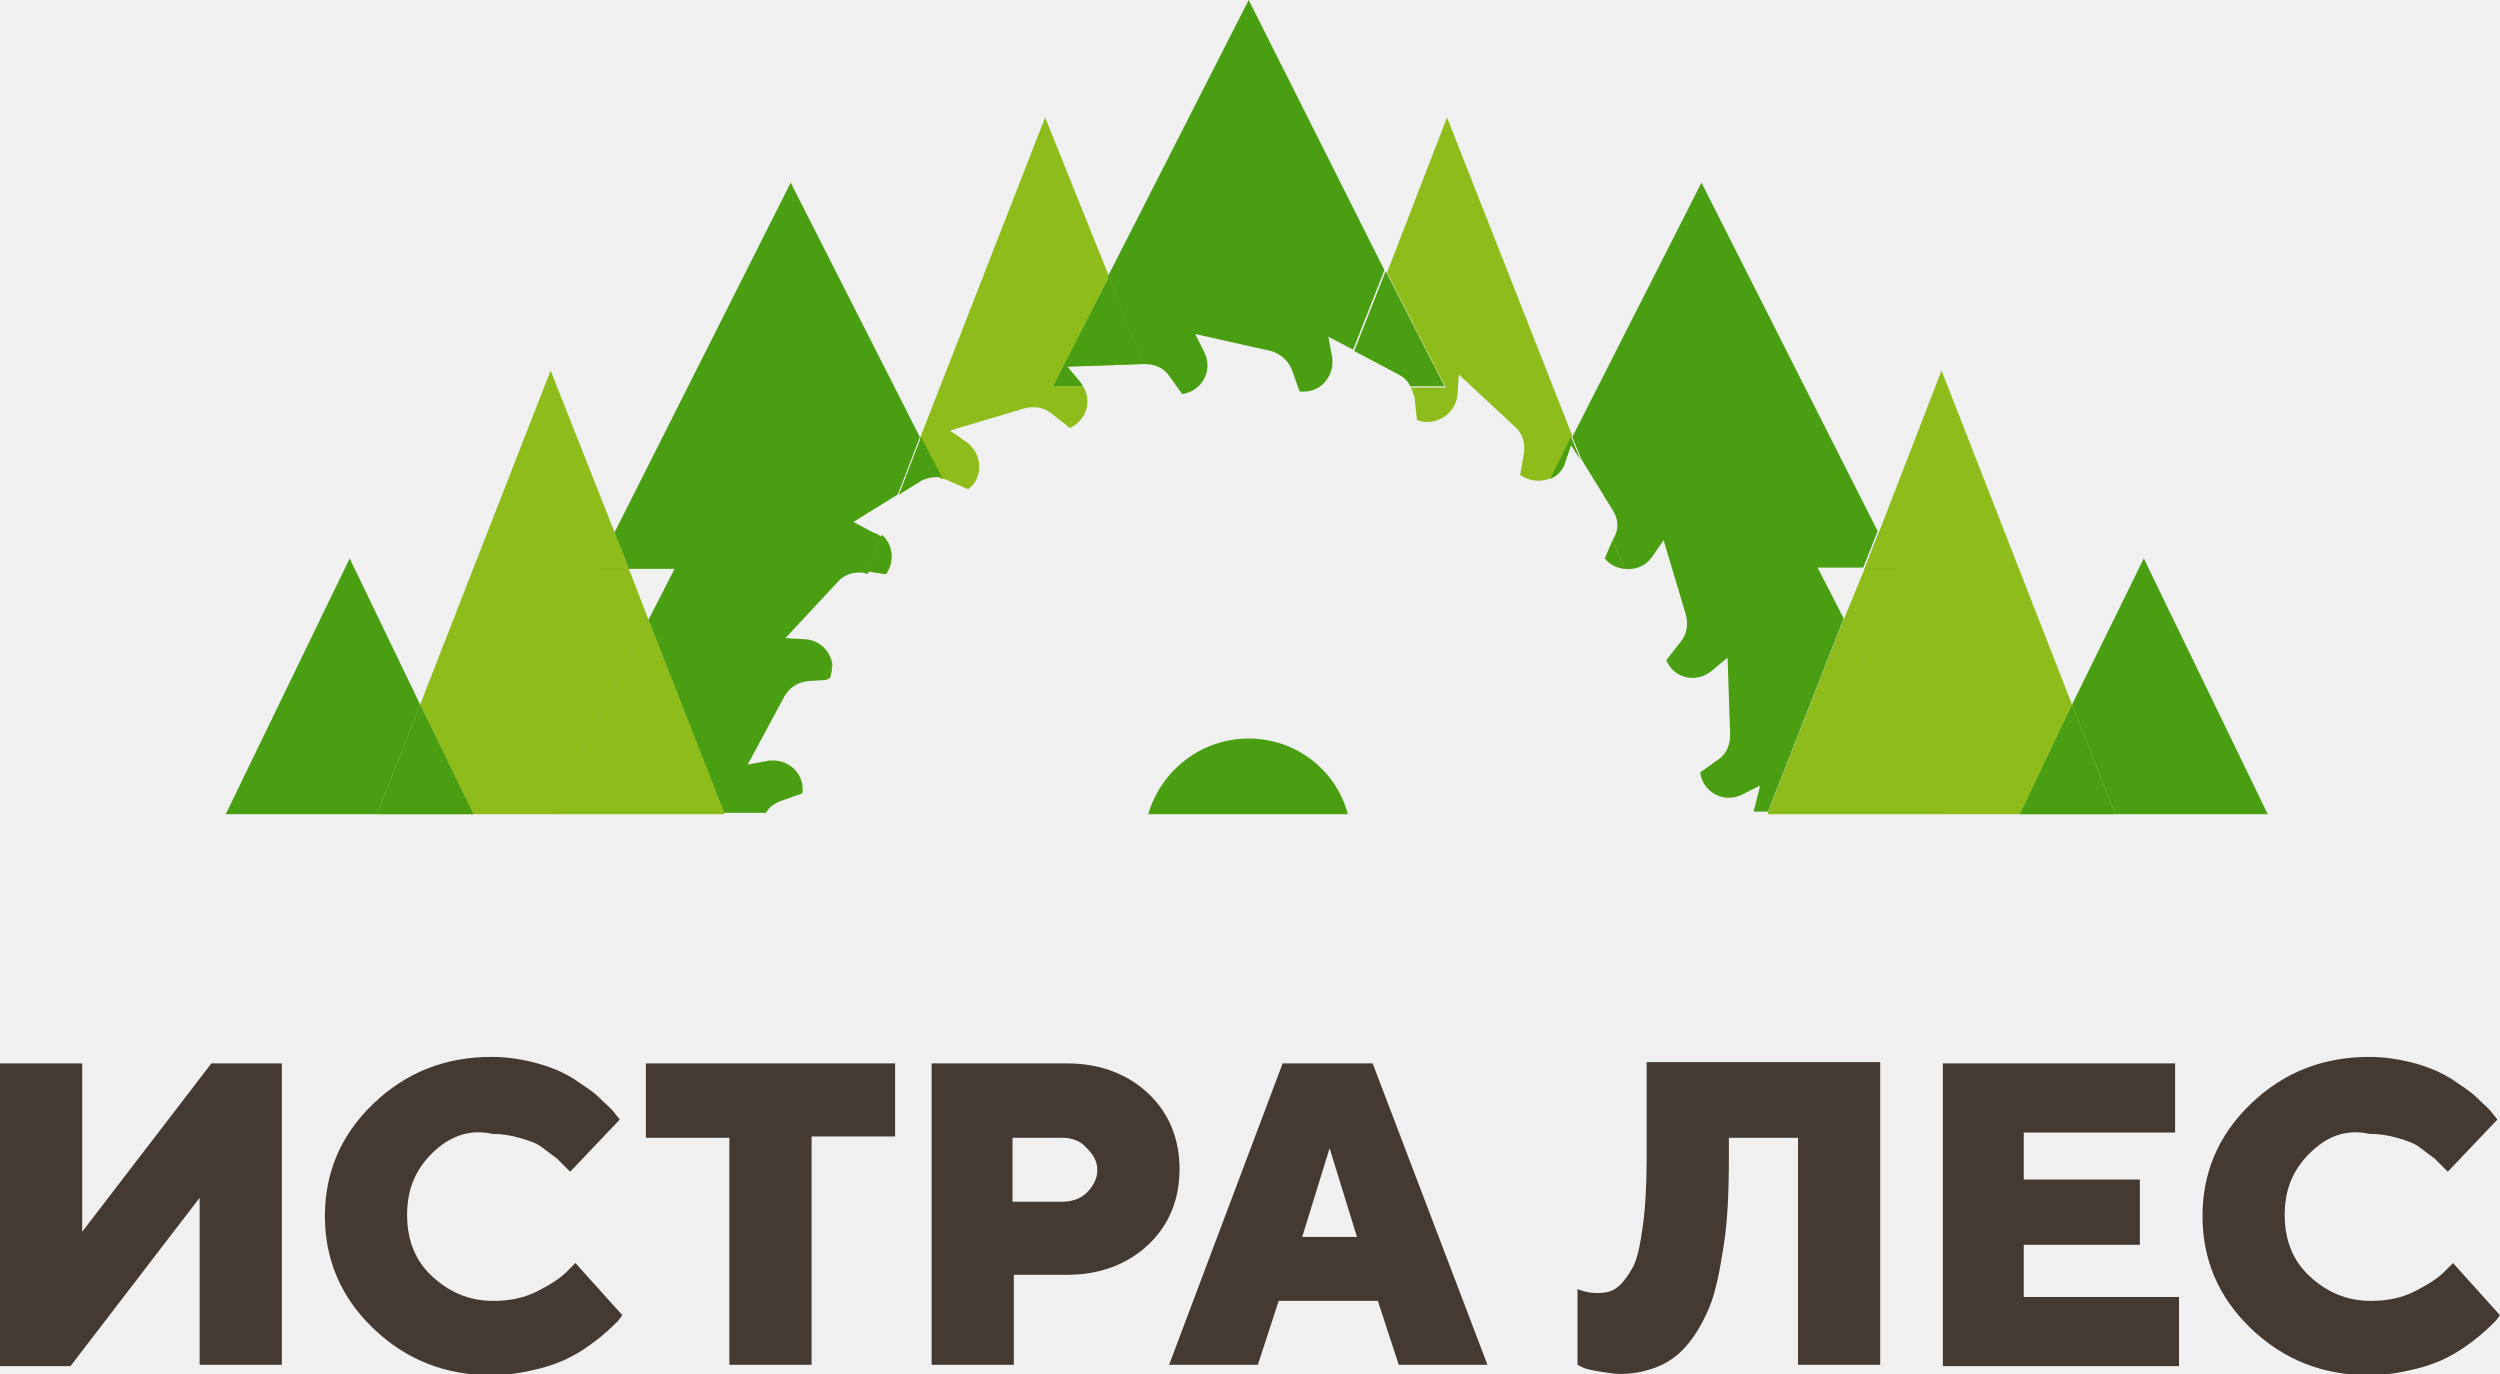
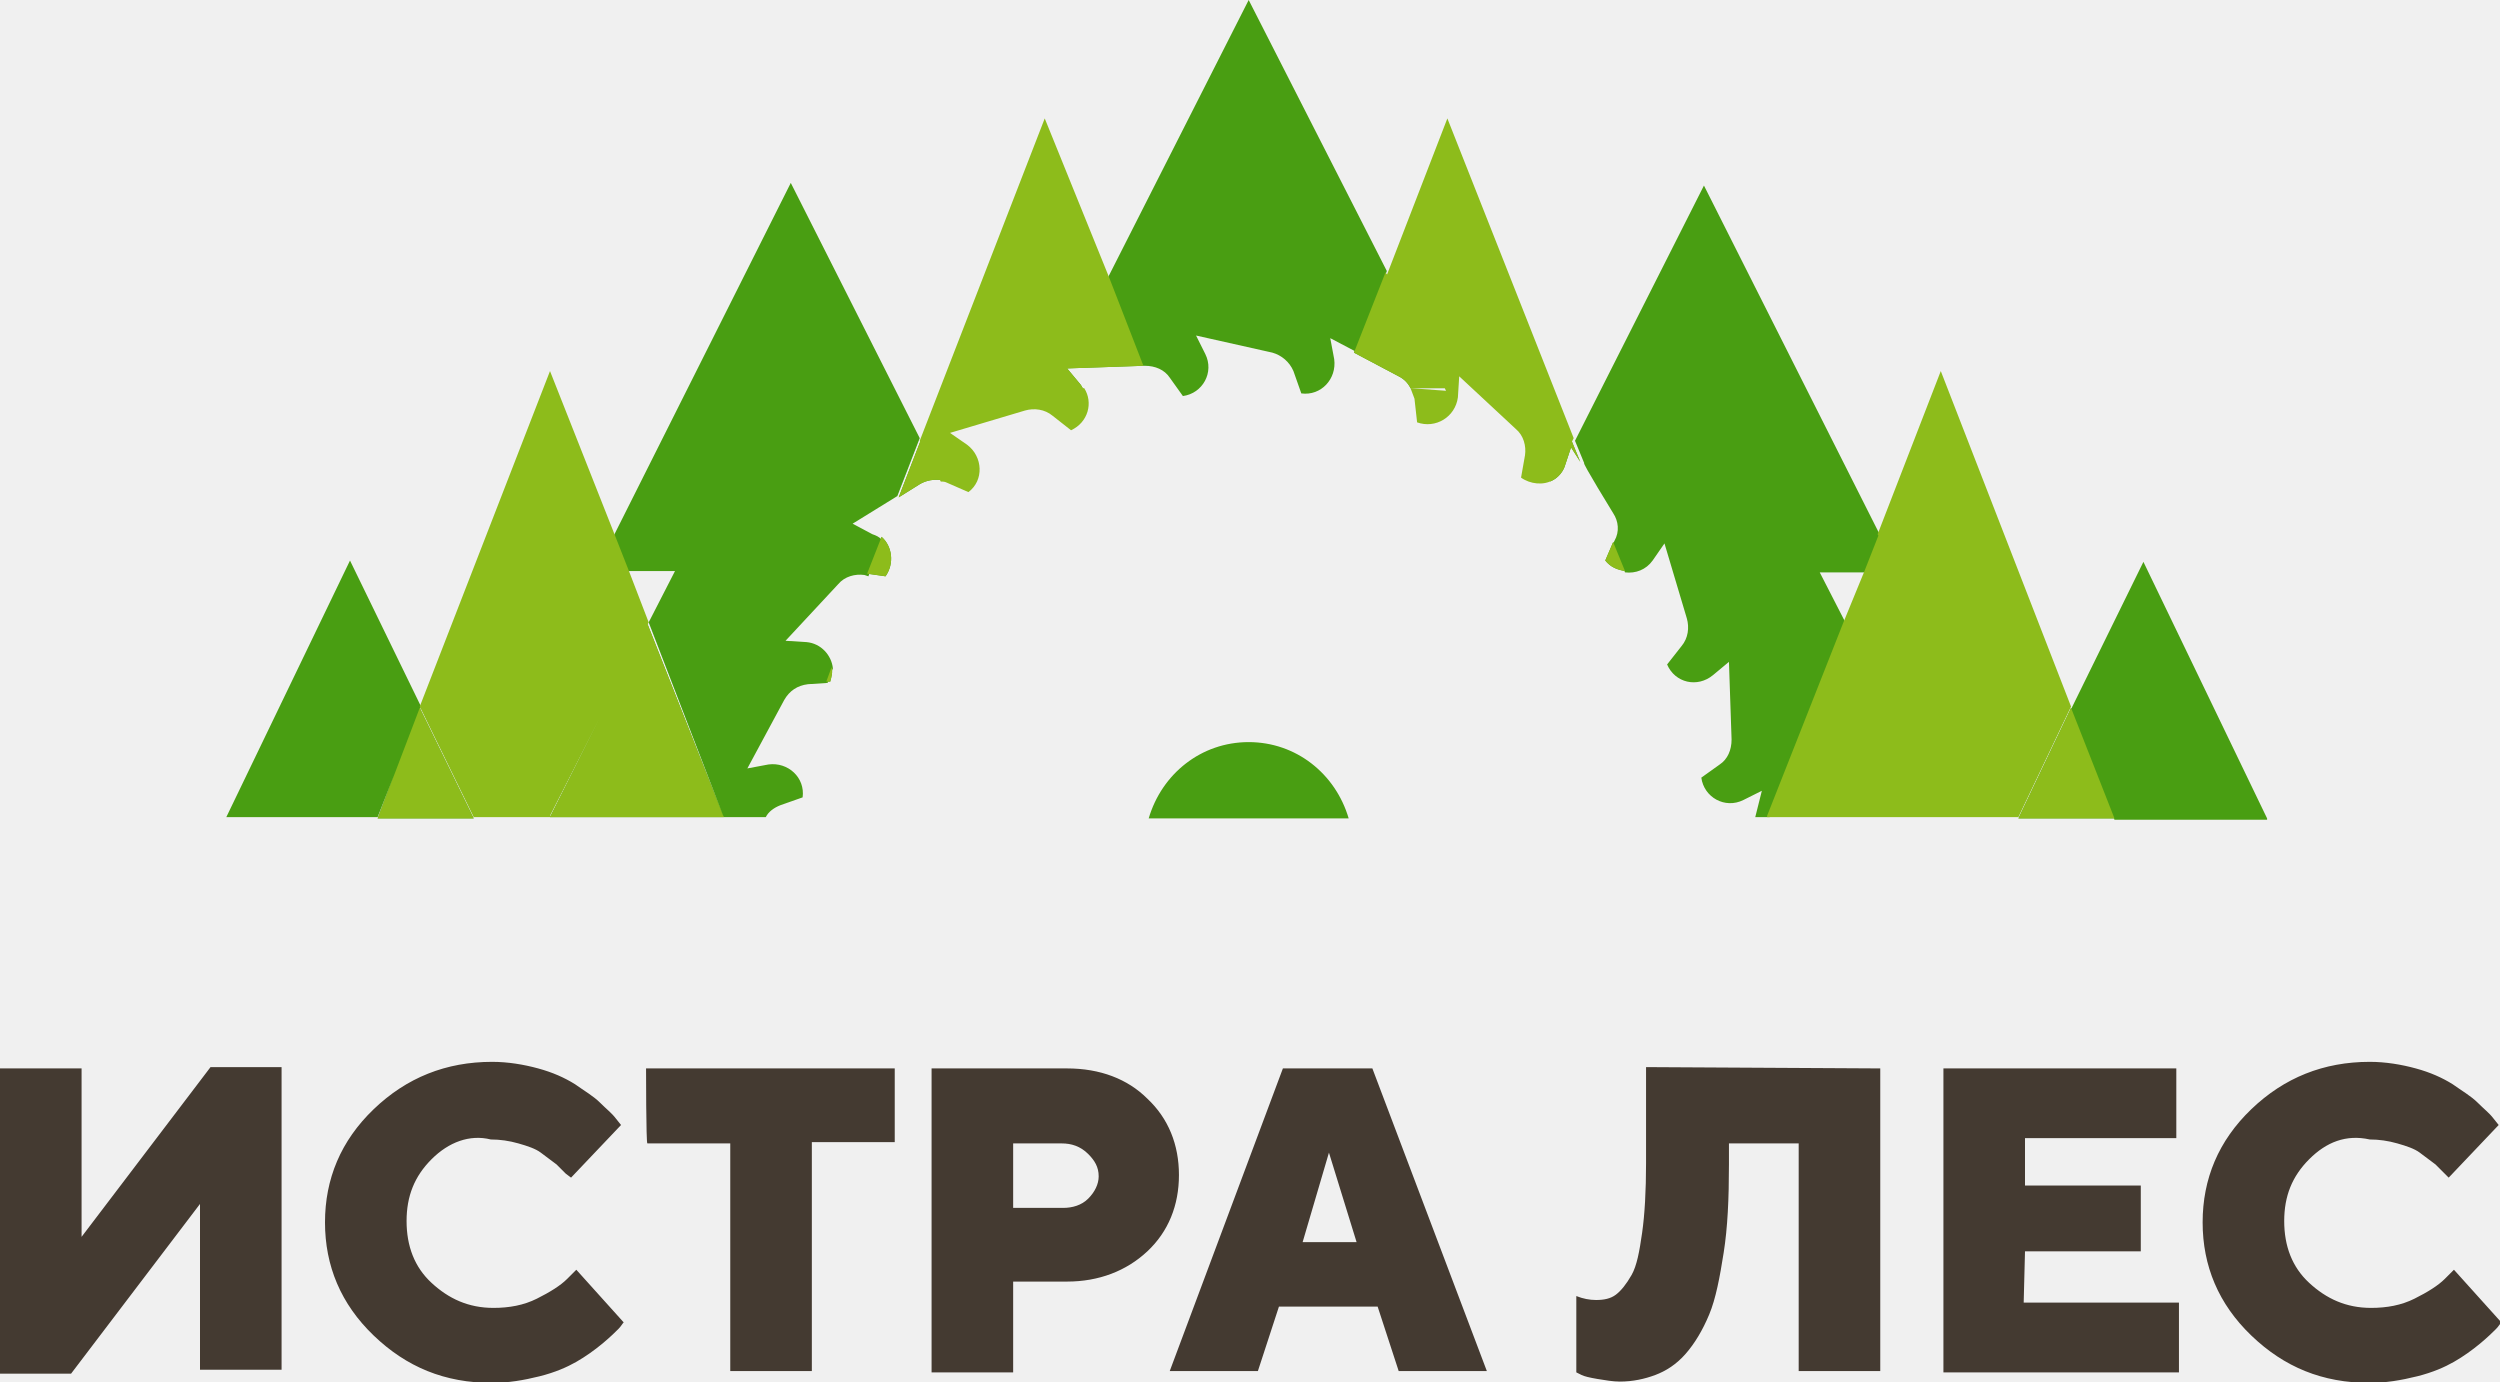
- <svg xmlns="http://www.w3.org/2000/svg" version="1.1" id="Слой_1" x="0" y="0" viewBox="0 0 191.6 105.3" xml:space="preserve">
-   <style>.st0{fill:none}.st1{fill:#8dbc1b}.st2{fill:#499e12}.st4{fill:#443a31}</style>
-   <path class="st0" d="M139.4 43.6l1.9 3.9 1.6-3.9zM51.7 43.6h-3.5l1.5 3.9z" />
-   <path class="st1" d="M108.1 29.6c.1.3.2.5.3.8l.2 1.8c1.4.5 2.9-.4 3.1-1.9l.1-1.6 4.3 4c.6.5.8 1.3.7 2l-.3 1.7c.7.5 1.7.6 2.4.2l1.6-3.2L110.9 9l-4.6 11.9 4.5 8.8h-2.7z" />
-   <path class="st2" d="M123.6 39.1c.4.6.5 1.4.1 2.1l-.1.2.9 2.2c.8.1 1.6-.2 2.1-.9l.9-1.3 1.7 5.7c.2.7.1 1.5-.4 2.1l-1.1 1.4c.6 1.4 2.3 1.8 3.5.8l1.2-1 .2 5.9c0 .8-.3 1.5-.9 1.9l-1.4 1c.2 1.5 1.8 2.4 3.2 1.7l1.4-.7-.5 2h1.1l5.8-14.8-2-3.9h3.5l1.1-2.8L130.4 14l-9.9 19.5.7 1.7 2.4 3.9z" />
-   <path class="st1" d="M119.9 35.6l.5-1.5.7 1.1-.7-1.7-1.6 3.2c.5-.2.9-.6 1.1-1.1z" />
-   <path class="st2" d="M119.9 35.6l.5-1.5.7 1.1-.7-1.7-1.6 3.2c.5-.2.9-.6 1.1-1.1z" />
-   <path class="st1" d="M123 42.8c.4.5.9.7 1.5.8l-.9-2.2-.6 1.4z" />
-   <path class="st2" d="M123 42.8c.4.5.9.7 1.5.8l-.9-2.2-.6 1.4z" />
-   <path class="st1" d="M142.9 43.6l-1.6 3.9 7.5 14.8h-13.3v.1h19.3l4-8.4-10-25.6-4.8 12.4 1.4 2.8z" />
-   <path class="st2" d="M141.3 47.5l-5.8 14.8h13.3z" />
-   <path class="st1" d="M141.3 47.5l-5.8 14.8h13.3z" />
-   <path class="st2" d="M145.4 43.6l-1.4-2.8-1.1 2.8z" />
-   <path class="st1" d="M145.4 43.6l-1.4-2.8-1.1 2.8z" />
-   <path class="st2" d="M173.8 62.4l-9.5-19.6-5.5 11.2 3.3 8.4z" />
-   <path class="st1" d="M162.1 62.4l-3.3-8.4-4 8.4z" />
-   <path class="st2" d="M162.1 62.4l-3.3-8.4-4 8.4z" />
-   <path class="st1" d="M72.6 36.8l1.6.7c1.2-.9 1.1-2.7-.1-3.6l-1.3-.9 5.7-1.7c.7-.2 1.5-.1 2.1.4l1.4 1.1c1.3-.6 1.7-2.1 1-3.2h-2.3l4.3-8.4L80.1 9l-9.6 24.6 1.6 3.1c.2 0 .3 0 .5.1z" />
-   <path class="st2" d="M59.8 61.4l1.7-.6c.2-1.5-1.1-2.7-2.6-2.5l-1.6.3 2.8-5.2c.4-.7 1-1.1 1.8-1.2l1.5-.1.4-1.1c-.1-1-.9-1.9-2-2l-1.6-.1 4-4.3c.5-.6 1.3-.8 2-.7l.3.1 1.1-2.8c-.2-.2-.4-.3-.7-.4l-1.5-.8 3.4-2.1 1.7-4.4L60.6 14 47.1 40.8l1.1 2.8h3.5l-2 3.9 5.8 14.8h3.2c.2-.4.6-.7 1.1-.9z" />
-   <path class="st1" d="M67.9 44c.7-1 .5-2.3-.3-3l-1.1 2.8 1.4.2z" />
-   <path class="st2" d="M67.9 44c.7-1 .5-2.3-.3-3l-1.1 2.8 1.4.2z" />
-   <path class="st1" d="M63.6 52c.1-.4.2-.7.1-1.1l-.4 1.1h.3z" />
-   <path class="st2" d="M63.6 52c.1-.4.2-.7.1-1.1l-.4 1.1h.3z" />
-   <path class="st1" d="M70.5 36.9c.5-.3 1.1-.4 1.7-.3l-1.6-3.1-1.7 4.4 1.6-1z" />
-   <path class="st2" d="M70.5 36.9c.5-.3 1.1-.4 1.7-.3l-1.6-3.1-1.7 4.4 1.6-1zM87.7 27.9c.8 0 1.5.3 1.9.9l1 1.4c1.5-.2 2.4-1.8 1.7-3.2l-.7-1.4 5.8 1.3c.7.2 1.3.7 1.6 1.4l.6 1.7c1.5.2 2.7-1.1 2.5-2.6l-.3-1.6 1.9 1 2.4-6.1L95.7 0 84.9 21.2l2.6 6.7h.2z" />
-   <path class="st1" d="M107.2 28.7c.4.2.7.5.9.9h2.6l-4.5-8.8-2.4 6.1 3.4 1.8z" />
-   <path class="st2" d="M107.2 28.7c.4.2.7.5.9.9h2.6l-4.5-8.8-2.4 6.1 3.4 1.8z" />
-   <path class="st1" d="M83 29.6c-.1-.1-.1-.2-.2-.3l-1-1.2 5.8-.2-2.6-6.7-4.3 8.4H83z" />
-   <path class="st2" d="M83 29.6c-.1-.1-.1-.2-.2-.3l-1-1.2 5.8-.2-2.6-6.7-4.3 8.4H83z" />
-   <path class="st1" d="M49.7 47.5l-1.5-3.9h-2.6l1.5-2.8-4.9-12.4-10 25.6 4.1 8.4h19.2v-.1H42.2z" />
-   <path class="st2" d="M48.2 43.6l-1.1-2.8-1.5 2.8z" />
-   <path class="st1" d="M48.2 43.6l-1.1-2.8-1.5 2.8z" />
-   <path class="st2" d="M42.2 62.3h13.3l-5.8-14.8z" />
-   <path class="st1" d="M42.2 62.3h13.3l-5.8-14.8z" />
-   <path class="st2" d="M26.8 42.8l-9.5 19.6h11.6l3.3-8.4z" />
-   <path class="st1" d="M28.9 62.4h7.4L32.2 54z" />
-   <path class="st2" d="M28.9 62.4h7.4L32.2 54z" />
-   <path fill="#fff" d="M95.5 48.3z" />
-   <path class="st2" d="M95.7 56.6c-3.6 0-6.7 2.4-7.7 5.8h15.3c-.9-3.4-4-5.8-7.6-5.8z" />
-   <path class="st4" d="M0 81.5h6.3v12.9l9.9-12.9h5.4v23.1h-6.3V91.8l-9.9 12.9H0V81.5zM33.1 88.4c-1.3 1.3-1.9 2.8-1.9 4.7s.6 3.5 1.9 4.7 2.8 1.9 4.7 1.9c1.2 0 2.3-.2 3.3-.7s1.8-1 2.3-1.5l.7-.7 3.6 4c-.1.1-.2.3-.4.5s-.6.6-1.2 1.1c-.6.5-1.3 1-2 1.4-.7.4-1.6.8-2.8 1.1-1.2.3-2.4.5-3.6.5-3.6 0-6.6-1.2-9.1-3.6-2.5-2.4-3.7-5.3-3.7-8.6s1.2-6.2 3.7-8.6c2.5-2.4 5.5-3.6 9.1-3.6 1.2 0 2.4.2 3.5.5s2 .7 2.8 1.2c.7.5 1.4.9 1.9 1.4.5.5.9.8 1.2 1.2l.4.5-3.8 4-.3-.3-.7-.7-1.2-.9c-.4-.3-1-.5-1.7-.7-.7-.2-1.4-.3-2.1-.3-1.7-.4-3.3.2-4.6 1.5zM49.5 81.5h19.1v5.6h-6.4v17.5h-6.3V87.2h-6.4v-5.7zM71.4 81.5h10.4c2.5 0 4.6.8 6.2 2.3 1.6 1.5 2.4 3.5 2.4 5.8s-.8 4.3-2.4 5.8c-1.6 1.5-3.7 2.3-6.2 2.3h-4.1v6.9h-6.3V81.5zm10 5.7h-3.8v4.9h3.8c.7 0 1.4-.2 1.9-.7s.8-1.1.8-1.7c0-.7-.3-1.2-.8-1.7-.5-.6-1.2-.8-1.9-.8zM105.6 99.7H98l-1.6 4.9h-6.8l8.7-23.1h6.9l8.8 23.1h-6.8l-1.6-4.9zm-1.6-4.9l-2.1-6.8-2.1 6.8h4.2zM144.1 81.5v23.1h-6.3V87.2h-5.3v1.6c0 2.6-.1 4.8-.4 6.7-.3 1.9-.6 3.5-1.1 4.7-.5 1.2-1.1 2.2-1.8 3-.7.8-1.5 1.3-2.3 1.6-.8.3-1.7.5-2.7.5-.5 0-1.1-.1-1.7-.2-.6-.1-1-.2-1.2-.3l-.4-.2v-5.8c.5.2 1 .3 1.5.3.6 0 1.1-.1 1.5-.4.4-.3.8-.8 1.2-1.5.4-.7.6-1.8.8-3.2.2-1.4.3-3.2.3-5.3v-7.3h17.9zM155.1 99.4H167v5.3h-18.1V81.5h17.8v5.3h-11.6v3.6h8.9v5h-8.9v4zM177 88.4c-1.3 1.3-1.9 2.8-1.9 4.7s.6 3.5 1.9 4.7 2.8 1.9 4.7 1.9c1.2 0 2.3-.2 3.3-.7 1-.5 1.8-1 2.3-1.5l.7-.7 3.6 4c-.1.1-.2.3-.4.5s-.6.6-1.2 1.1c-.6.5-1.3 1-2 1.4-.7.4-1.6.8-2.8 1.1-1.2.3-2.4.5-3.6.5-3.6 0-6.6-1.2-9.1-3.6-2.5-2.4-3.7-5.3-3.7-8.6s1.2-6.2 3.7-8.6c2.5-2.4 5.5-3.6 9.1-3.6 1.2 0 2.4.2 3.5.5s2 .7 2.8 1.2c.7.5 1.4.9 1.9 1.4.5.5.9.8 1.2 1.2l.4.5-3.8 4-.3-.3-.7-.7-1.2-.9c-.4-.3-1-.5-1.7-.7-.7-.2-1.4-.3-2.1-.3-1.8-.4-3.3.2-4.6 1.5z" />
+ <svg xmlns="http://www.w3.org/2000/svg" viewBox="0 0 190 105">
+   <path fill="#443A31" d="M0 81.2h6.2V94L16 81.1h5.4v23h-6.2V91.5l-9.8 12.9H0V81.2zm32.8 6.9c-1.3 1.3-1.9 2.8-1.9 4.7s.6 3.5 1.9 4.7c1.3 1.2 2.8 1.9 4.7 1.9 1.2 0 2.3-.2 3.3-.7 1-.5 1.8-1 2.3-1.5l.7-.7 3.6 4c-.1.1-.2.3-.4.5s-.6.6-1.2 1.1c-.6.5-1.3 1-2 1.4-.7.4-1.6.8-2.8 1.1s-2.4.5-3.6.5c-3.6 0-6.5-1.2-9-3.6s-3.7-5.3-3.7-8.6 1.2-6.2 3.7-8.6c2.5-2.4 5.5-3.6 9-3.6 1.2 0 2.4.2 3.5.5s2 .7 2.8 1.2c.7.5 1.4.9 1.9 1.4.5.5.9.8 1.2 1.2l.4.5-3.8 4-.4-.3-.7-.7-1.2-.9c-.4-.3-1-.5-1.7-.7-.7-.2-1.4-.3-2.1-.3-1.6-.4-3.2.2-4.5 1.5zm16.3-6.9H68v5.6h-6.3v17.4h-6.2V86.9h-6.3c-.1 0-.1-5.7-.1-5.7zm21.7 0h10.3c2.5 0 4.6.8 6.1 2.3 1.6 1.5 2.4 3.5 2.4 5.8s-.8 4.3-2.4 5.8c-1.6 1.5-3.7 2.3-6.1 2.3H77v6.9h-6.2V81.2zm9.9 5.7H77v4.9h3.8c.7 0 1.4-.2 1.9-.7s.8-1.1.8-1.7c0-.7-.3-1.2-.8-1.7-.6-.6-1.3-.8-2-.8zm24 12.4h-7.5l-1.6 4.9h-6.7l8.6-23h6.8l8.7 23h-6.7l-1.6-4.9zm-1.6-4.9-2.1-6.8-2 6.8h4.1zm39.8-13.2v23h-6.2V86.9h-5.3v1.6c0 2.6-.1 4.8-.4 6.7-.3 1.9-.6 3.5-1.1 4.7s-1.1 2.2-1.8 3-1.5 1.3-2.3 1.6c-.8.3-1.7.5-2.7.5-.5 0-1.1-.1-1.7-.2-.6-.1-1-.2-1.2-.3l-.4-.2v-5.8c.5.2 1 .3 1.5.3.6 0 1.1-.1 1.5-.4s.8-.8 1.2-1.5.6-1.8.8-3.2c.2-1.4.3-3.2.3-5.3v-7.3l17.8.1zM153.8 99h11.8v5.3h-17.9V81.2h17.7v5.3h-11.5v3.6h8.8v5h-8.8l-.1 3.9zm21.7-10.9c-1.3 1.3-1.9 2.8-1.9 4.7s.6 3.5 1.9 4.7c1.3 1.2 2.8 1.9 4.7 1.9 1.2 0 2.3-.2 3.3-.7 1-.5 1.8-1 2.3-1.5l.7-.7 3.6 4c-.1.1-.2.3-.4.5s-.6.6-1.2 1.1c-.6.5-1.3 1-2 1.4s-1.6.8-2.8 1.1c-1.2.3-2.4.5-3.6.5-3.6 0-6.5-1.2-9-3.6s-3.7-5.3-3.7-8.6 1.2-6.2 3.7-8.6c2.5-2.4 5.5-3.6 9-3.6 1.2 0 2.4.2 3.5.5s2 .7 2.8 1.2c.7.5 1.4.9 1.9 1.4.5.5.9.8 1.2 1.2l.4.5-3.8 4-.3-.3-.7-.7-1.2-.9c-.4-.3-1-.5-1.7-.7-.7-.2-1.4-.3-2.1-.3-1.8-.4-3.3.2-4.6 1.5z" />
+   <path fill="#499E12" d="M122.6 39c.4.6.5 1.4.1 2.1l-.1.2.9 2.2c.8.1 1.6-.2 2.1-.9l.9-1.3 1.7 5.7c.2.7.1 1.5-.4 2.1l-1.1 1.4c.6 1.4 2.3 1.8 3.5.8l1.2-1 .2 5.9c0 .8-.3 1.5-.9 1.9l-1.4 1c.2 1.5 1.8 2.4 3.2 1.7l1.4-.7-.5 2h1.1l5.8-14.7-2-3.9h3.5l1.1-2.8-13.4-26.6-9.8 19.4.7 1.7c-.2-.1 2.2 3.8 2.2 3.8zm-3.7-3.5.5-1.5.7 1.1-.7-1.7-1.6 3.2c.5-.2.9-.6 1.1-1.1zm3.1 7.1c.4.5.9.7 1.5.8l-.9-2.2-.6 1.4zm18.1 4.7L134.3 62h13.2l-7.4-14.7zm4.1-3.9-1.4-2.8-1.1 2.8h2.5zm28.1 18.8-9.4-19.5-5.5 11.2 3.3 8.4h11.6zm-11.6 0-3.3-8.4-4 8.4h7.3zm-101.4-1 1.7-.6c.2-1.5-1.1-2.7-2.6-2.5l-1.6.3 2.8-5.2c.4-.7 1-1.1 1.8-1.2l1.5-.1.4-1.1c-.1-1-.9-1.9-2-2l-1.6-.1 4-4.3c.5-.6 1.3-.8 2-.7l.3.1 1-2.8c-.2-.2-.4-.3-.7-.4l-1.5-.8 3.4-2.1 1.7-4.4-9.8-19.4-13.4 26.7 1.1 2.8h3.5l-2 3.9L55 62.1h3.2c.2-.4.6-.7 1.1-.9zm8-17.4c.7-1 .5-2.3-.3-3l-1.1 2.8 1.4.2zm-4.2 8c.1-.4.2-.7.1-1.1l-.4 1.1h.3zm6.8-15c.5-.3 1.1-.4 1.7-.3L70 33.4l-1.7 4.4 1.6-1zm17.1-9c.8 0 1.5.3 1.9.9l1 1.4c1.5-.2 2.4-1.8 1.7-3.2l-.7-1.4 5.8 1.3c.7.2 1.3.7 1.6 1.4l.6 1.7c1.5.2 2.7-1.1 2.5-2.6l-.3-1.6 1.9 1 2.4-6.1L94.9 0 84.2 21.1l2.6 6.7h.2zm19.3.8c.4.2.7.5.9.9h2.6l-4.5-8.8-2.4 6.1 3.4 1.8zm-24 .9c-.1-.1-.1-.2-.2-.3l-1-1.2 5.8-.2-2.6-6.7-4.3 8.4h2.3zM47.8 43.4l-1.1-2.8-1.5 2.8h2.6zm-6 18.7H55l-5.8-14.7-7.4 14.7zM26.6 42.6l-9.4 19.5h11.5l3.3-8.4-5.4-11.1zm2.1 19.6H36l-4.1-8.4-3.2 8.4zm66.2-5.8c-3.6 0-6.6 2.4-7.6 5.8h15.2c-1-3.4-4-5.8-7.6-5.8z" />
+   <path fill="#8DBC1B" d="M107.2 29.5c.1.3.2.5.3.8l.2 1.8c1.4.5 2.9-.4 3.1-1.9l.1-1.6 4.3 4c.6.5.8 1.3.7 2l-.3 1.7c.7.5 1.7.6 2.4.2l1.6-3.2L110 9l-4.6 11.9 4.5 8.8-2.7-.2zm11.7 6 .5-1.5.7 1.1-.7-1.7-1.6 3.2c.5-.2.9-.6 1.1-1.1zm3.1 7.1c.4.5.9.7 1.5.8l-.9-2.2-.6 1.4zm19.7.8-1.6 3.9 7.4 14.7h-13.2v.1h19.1l4-8.4-9.9-25.5-4.8 12.4 1.4 2.8h-2.4zm-1.6 3.9L134.3 62h13.2l-7.4-14.7zm4.1-3.9-1.4-2.8-1.1 2.8h2.5zm16.5 18.8-3.3-8.4-4 8.4h7.3zM72 36.7l1.6.7c1.2-.9 1.1-2.7-.1-3.6l-1.3-.9 5.7-1.7c.7-.2 1.5-.1 2.1.4l1.4 1.1c1.3-.6 1.7-2.1 1-3.2H80l4.3-8.4L79.4 9l-9.5 24.5 1.6 3.1c.2 0 .3 0 .5.1zm-4.7 7.1c.7-1 .5-2.3-.3-3l-1.1 2.8 1.4.2zm-4.2 8c.1-.4.2-.7.1-1.1l-.4 1.1h.3zm6.8-15c.5-.3 1.1-.4 1.7-.3L70 33.4l-1.7 4.4 1.6-1zm36.4-8.2c.4.2.7.5.9.9h2.6l-4.5-8.8-2.4 6.1 3.4 1.8zm-24 .9c-.1-.1-.1-.2-.2-.3l-1-1.2 5.8-.2-2.6-6.7-4.3 8.4h2.3zm-33 17.8-1.5-3.9h-2.6l1.5-2.8-4.9-12.4-9.9 25.5 4.1 8.4h19V62H41.8l7.5-14.7zm-1.5-3.9-1.1-2.8-1.5 2.8h2.6zm-6 18.7H55l-5.8-14.7-7.4 14.7zm-13.1.1H36l-4.1-8.4-3.2 8.4z" />
</svg>
